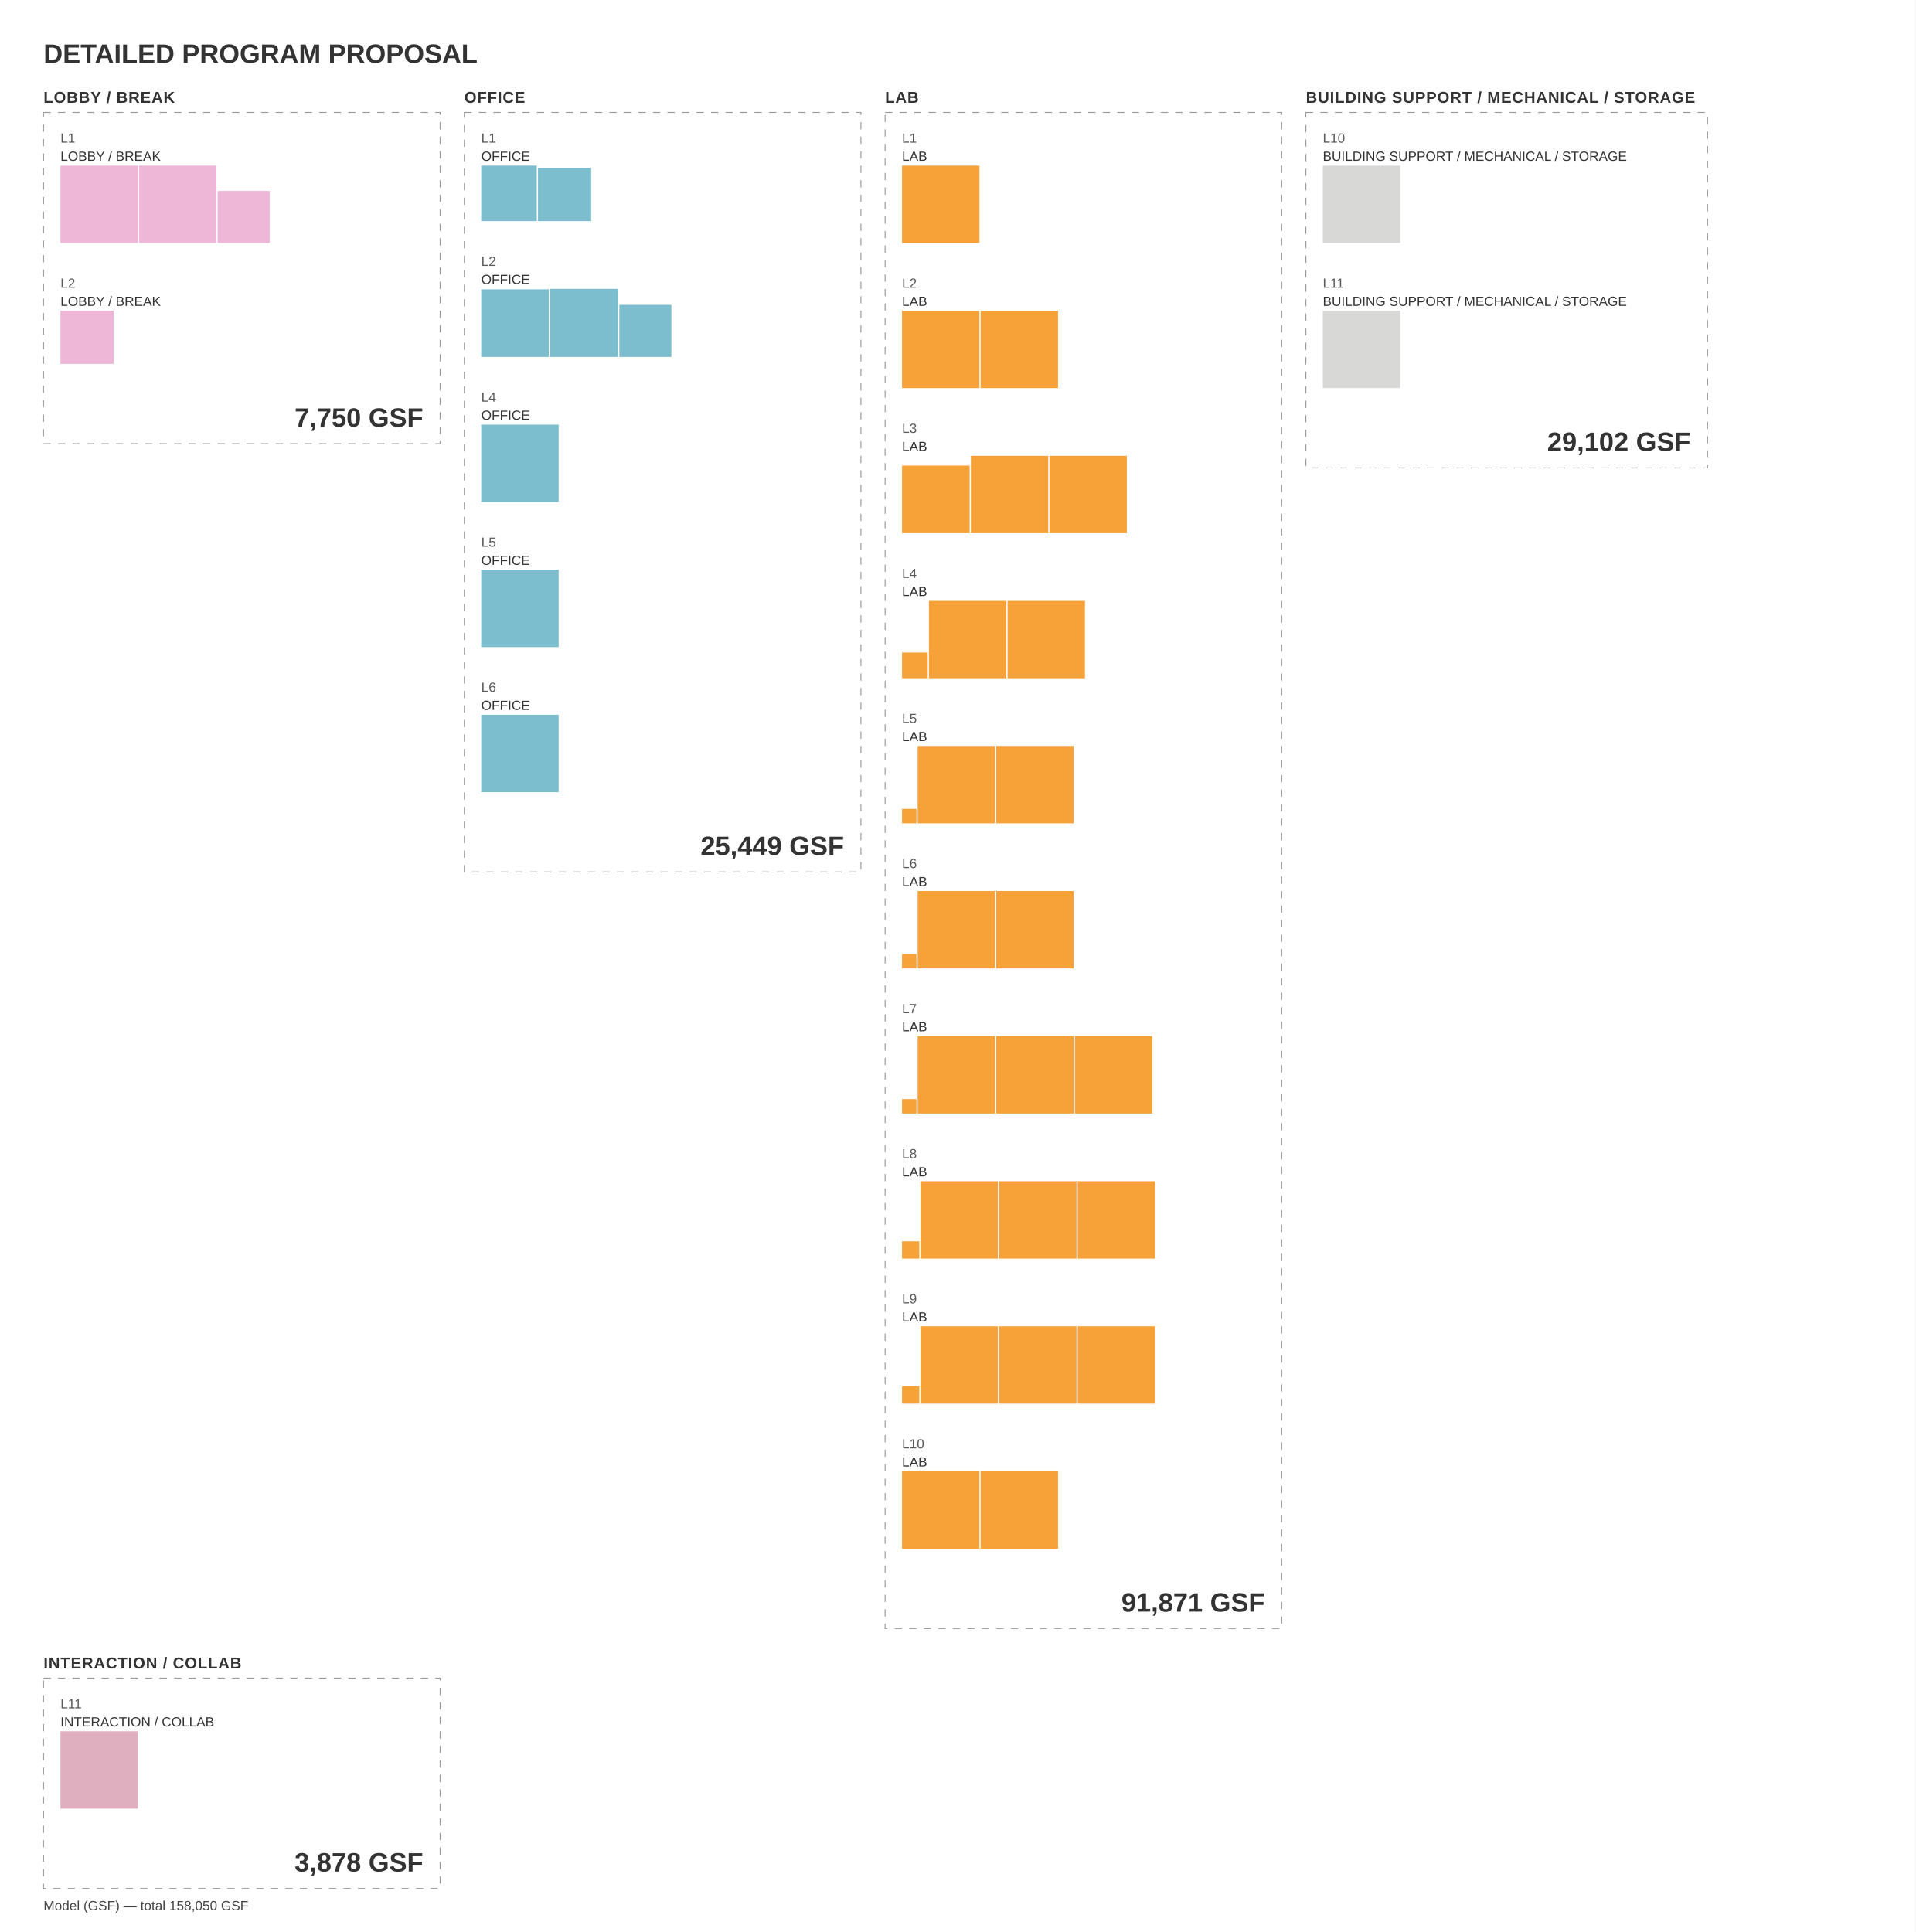
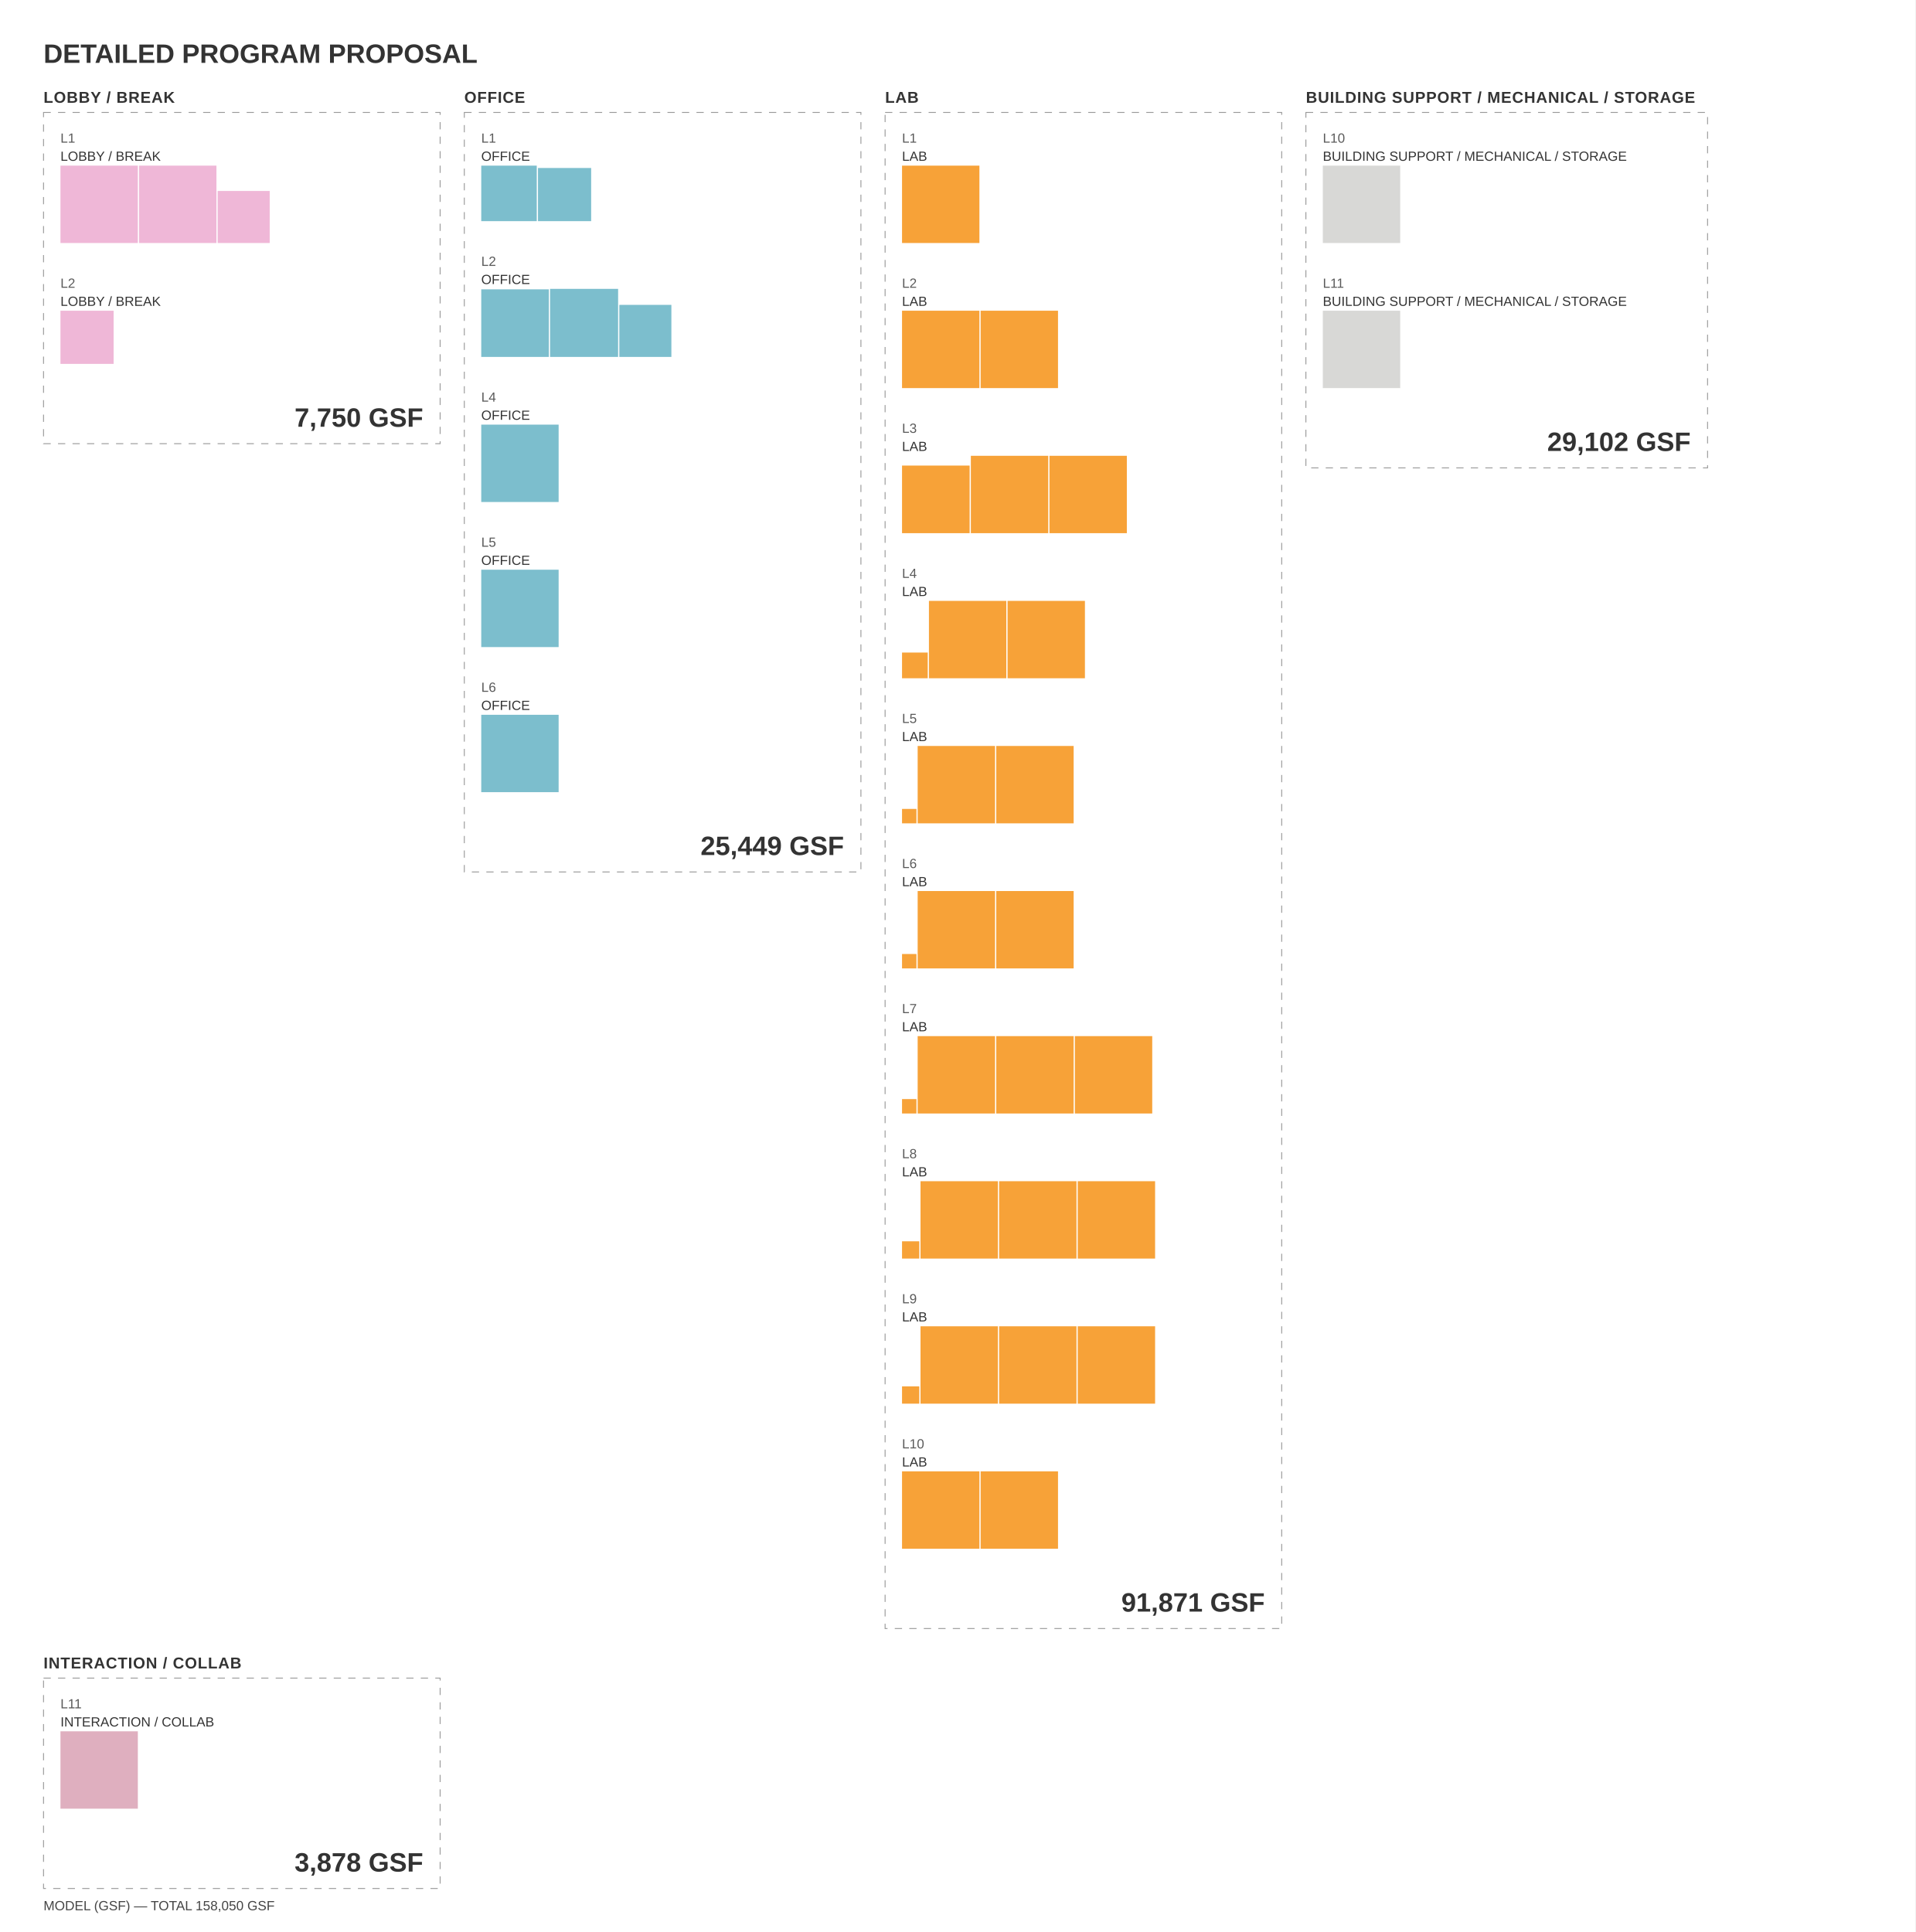
<svg xmlns="http://www.w3.org/2000/svg" width="1584" height="1598" viewBox="0 0 1584 1598">
  <rect width="100%" height="100%" fill="#FFFFFF" />
  <g id="PD_CHART_BOX">
    <path id="CHT_01_BOX" fill="none" stroke="#9A9A9A" stroke-width="0.75" stroke-dasharray="6 6" fill-rule="evenodd" d="M36,93 L364,93 L364,366.975 L36,366.975 Z" />
    <path id="CHT_02_BOX" fill="none" stroke="#9A9A9A" stroke-width="0.75" stroke-dasharray="6 6" fill-rule="evenodd" d="M384,93 L712,93 L712,721.217 L384,721.217 Z" />
    <path id="CHT_03_BOX" fill="none" stroke="#9A9A9A" stroke-width="0.75" stroke-dasharray="6 6" fill-rule="evenodd" d="M732,93 L1060,93 L1060,1347 L732,1347 Z" />
    <path id="CHT_04_BOX" fill="none" stroke="#9A9A9A" stroke-width="0.75" stroke-dasharray="6 6" fill-rule="evenodd" d="M1080,93 L1412.2,93 L1412.2,387 L1080,387 Z" />
    <path id="CHT_05_BOX" fill="none" stroke="#9A9A9A" stroke-width="0.75" stroke-dasharray="6 6" fill-rule="evenodd" d="M36,1388 L364,1388 L364,1562 L36,1562 Z" />
  </g>
  <g id="PD_CHART_BLOCKS">
    <path id="CHT_01_R02_01" fill="#EFB7D7" stroke="none" stroke-width="0" fill-rule="evenodd" d="M50,137 L114,137 L114,201 L50,201 Z" />
    <path id="CHT_01_R02_02" fill="#EFB7D7" stroke="none" stroke-width="0" fill-rule="evenodd" d="M115,137 L179,137 L179,201 L115,201 Z" />
    <path id="CHT_01_R02_03" fill="#EFB7D7" stroke="none" stroke-width="0" fill-rule="evenodd" d="M180,157.948 L223.052,157.948 L223.052,201 L180,201 Z" />
    <path id="CHT_01_R04_01" fill="#EFB7D7" stroke="none" stroke-width="0" fill-rule="evenodd" d="M50,257 L93.975,257 L93.975,300.975 L50,300.975 Z" />
    <path id="CHT_02_R02_01" fill="#7CBECD" stroke="none" stroke-width="0" fill-rule="evenodd" d="M398,137 L443.923,137 L443.923,182.923 L398,182.923 Z" />
    <path id="CHT_02_R02_02" fill="#7CBECD" stroke="none" stroke-width="0" fill-rule="evenodd" d="M444.923,138.947 L488.898,138.947 L488.898,182.923 L444.923,182.923 Z" />
    <path id="CHT_02_R04_01" fill="#7CBECD" stroke="none" stroke-width="0" fill-rule="evenodd" d="M398,239.316 L453.901,239.316 L453.901,295.217 L398,295.217 Z" />
    <path id="CHT_02_R04_02" fill="#7CBECD" stroke="none" stroke-width="0" fill-rule="evenodd" d="M454.901,238.923 L511.195,238.923 L511.195,295.217 L454.901,295.217 Z" />
    <path id="CHT_02_R04_03" fill="#7CBECD" stroke="none" stroke-width="0" fill-rule="evenodd" d="M512.195,252.165 L555.247,252.165 L555.247,295.217 L512.195,295.217 Z" />
    <path id="CHT_02_R06_01" fill="#7CBECD" stroke="none" stroke-width="0" fill-rule="evenodd" d="M398,351.217 L462,351.217 L462,415.217 L398,415.217 Z" />
    <path id="CHT_02_R08_01" fill="#7CBECD" stroke="none" stroke-width="0" fill-rule="evenodd" d="M398,471.217 L462,471.217 L462,535.217 L398,535.217 Z" />
    <path id="CHT_02_R10_01" fill="#7CBECD" stroke="none" stroke-width="0" fill-rule="evenodd" d="M398,591.217 L462,591.217 L462,655.217 L398,655.217 Z" />
    <path id="CHT_03_R02_01" fill="#F7A238" stroke="none" stroke-width="0" fill-rule="evenodd" d="M746,137 L810,137 L810,201 L746,201 Z" />
    <path id="CHT_03_R04_01" fill="#F7A238" stroke="none" stroke-width="0" fill-rule="evenodd" d="M746,257 L810,257 L810,321 L746,321 Z" />
    <path id="CHT_03_R04_02" fill="#F7A238" stroke="none" stroke-width="0" fill-rule="evenodd" d="M811,257 L875,257 L875,321 L811,321 Z" />
    <path id="CHT_03_R06_01" fill="#F7A238" stroke="none" stroke-width="0" fill-rule="evenodd" d="M746,385.08 L801.92,385.08 L801.92,441 L746,441 Z" />
    <path id="CHT_03_R06_02" fill="#F7A238" stroke="none" stroke-width="0" fill-rule="evenodd" d="M802.92,377 L866.92,377 L866.92,441 L802.92,441 Z" />
    <path id="CHT_03_R06_03" fill="#F7A238" stroke="none" stroke-width="0" fill-rule="evenodd" d="M867.92,377 L931.92,377 L931.92,441 L867.92,441 Z" />
    <path id="CHT_03_R08_01" fill="#F7A238" stroke="none" stroke-width="0" fill-rule="evenodd" d="M746,539.744 L767.256,539.744 L767.256,561 L746,561 Z" />
    <path id="CHT_03_R08_02" fill="#F7A238" stroke="none" stroke-width="0" fill-rule="evenodd" d="M768.256,497 L832.256,497 L832.256,561 L768.256,561 Z" />
    <path id="CHT_03_R08_03" fill="#F7A238" stroke="none" stroke-width="0" fill-rule="evenodd" d="M833.256,497 L897.256,497 L897.256,561 L833.256,561 Z" />
    <path id="CHT_03_R10_01" fill="#F7A238" stroke="none" stroke-width="0" fill-rule="evenodd" d="M746,669.074 L757.926,669.074 L757.926,681 L746,681 Z" />
    <path id="CHT_03_R10_02" fill="#F7A238" stroke="none" stroke-width="0" fill-rule="evenodd" d="M758.926,617 L822.926,617 L822.926,681 L758.926,681 Z" />
    <path id="CHT_03_R10_03" fill="#F7A238" stroke="none" stroke-width="0" fill-rule="evenodd" d="M823.926,617 L887.926,617 L887.926,681 L823.926,681 Z" />
    <path id="CHT_03_R12_01" fill="#F7A238" stroke="none" stroke-width="0" fill-rule="evenodd" d="M746,789.074 L757.926,789.074 L757.926,801 L746,801 Z" />
    <path id="CHT_03_R12_02" fill="#F7A238" stroke="none" stroke-width="0" fill-rule="evenodd" d="M758.926,737 L822.926,737 L822.926,801 L758.926,801 Z" />
    <path id="CHT_03_R12_03" fill="#F7A238" stroke="none" stroke-width="0" fill-rule="evenodd" d="M823.926,737 L887.926,737 L887.926,801 L823.926,801 Z" />
    <path id="CHT_03_R14_01" fill="#F7A238" stroke="none" stroke-width="0" fill-rule="evenodd" d="M746,909.074 L757.926,909.074 L757.926,921 L746,921 Z" />
    <path id="CHT_03_R14_02" fill="#F7A238" stroke="none" stroke-width="0" fill-rule="evenodd" d="M758.926,857 L822.926,857 L822.926,921 L758.926,921 Z" />
    <path id="CHT_03_R14_03" fill="#F7A238" stroke="none" stroke-width="0" fill-rule="evenodd" d="M823.926,857 L887.926,857 L887.926,921 L823.926,921 Z" />
    <path id="CHT_03_R14_04" fill="#F7A238" stroke="none" stroke-width="0" fill-rule="evenodd" d="M888.926,857 L952.926,857 L952.926,921 L888.926,921 Z" />
    <path id="CHT_03_R16_01" fill="#F7A238" stroke="none" stroke-width="0" fill-rule="evenodd" d="M746,1026.711 L760.289,1026.711 L760.289,1041 L746,1041 Z" />
    <path id="CHT_03_R16_02" fill="#F7A238" stroke="none" stroke-width="0" fill-rule="evenodd" d="M761.289,977 L825.289,977 L825.289,1041 L761.289,1041 Z" />
    <path id="CHT_03_R16_03" fill="#F7A238" stroke="none" stroke-width="0" fill-rule="evenodd" d="M826.289,977 L890.289,977 L890.289,1041 L826.289,1041 Z" />
    <path id="CHT_03_R16_04" fill="#F7A238" stroke="none" stroke-width="0" fill-rule="evenodd" d="M891.289,977 L955.289,977 L955.289,1041 L891.289,1041 Z" />
    <path id="CHT_03_R18_01" fill="#F7A238" stroke="none" stroke-width="0" fill-rule="evenodd" d="M746,1146.711 L760.289,1146.711 L760.289,1161 L746,1161 Z" />
    <path id="CHT_03_R18_02" fill="#F7A238" stroke="none" stroke-width="0" fill-rule="evenodd" d="M761.289,1097 L825.289,1097 L825.289,1161 L761.289,1161 Z" />
    <path id="CHT_03_R18_03" fill="#F7A238" stroke="none" stroke-width="0" fill-rule="evenodd" d="M826.289,1097 L890.289,1097 L890.289,1161 L826.289,1161 Z" />
    <path id="CHT_03_R18_04" fill="#F7A238" stroke="none" stroke-width="0" fill-rule="evenodd" d="M891.289,1097 L955.289,1097 L955.289,1161 L891.289,1161 Z" />
    <path id="CHT_03_R20_01" fill="#F7A238" stroke="none" stroke-width="0" fill-rule="evenodd" d="M746,1217 L810,1217 L810,1281 L746,1281 Z" />
    <path id="CHT_03_R20_02" fill="#F7A238" stroke="none" stroke-width="0" fill-rule="evenodd" d="M811,1217 L875,1217 L875,1281 L811,1281 Z" />
    <path id="CHT_04_R02_01" fill="#D8D8D6" stroke="none" stroke-width="0" fill-rule="evenodd" d="M1094,137 L1158,137 L1158,201 L1094,201 Z" />
    <path id="CHT_04_R04_01" fill="#D8D8D6" stroke="none" stroke-width="0" fill-rule="evenodd" d="M1094,257 L1158,257 L1158,321 L1094,321 Z" />
    <path id="CHT_05_R02_01" fill="#DFAFBF" stroke="none" stroke-width="0" fill-rule="evenodd" d="M50,1432 L114,1432 L114,1496 L50,1496 Z" />
  </g>
  <g id="PD_CHART_TEXT">
-     <text id="CHT_TITLE" x="36" y="52" font-family="Arial, Arial, sans-serif" font-weight="bold" font-size="22" text-anchor="start" fill="#333333">
+     <text id="CHT_TITLE" x="36" y="52" font-family="Futura PT, Futura, Arial, sans-serif" font-weight="bold" font-size="22" text-anchor="start" fill="#333333">
      <tspan x="36" dy="0">DETAILED PROGRAM PROPOSAL</tspan>
    </text>
-     <text id="CHT_01_TITLE" x="36" y="85" font-family="Arial, Arial, sans-serif" font-weight="bold" font-size="13" text-anchor="start" fill="#333333" letter-spacing="0.52">
+     <text id="CHT_01_TITLE" x="36" y="85" font-family="Futura PT, Futura, Arial, sans-serif" font-weight="bold" font-size="13" text-anchor="start" fill="#333333" letter-spacing="0.52">
      <tspan x="36" dy="0">LOBBY / BREAK</tspan>
    </text>
-     <text id="CHT_01_G01" x="50" y="118" font-family="Arial, Arial, sans-serif" font-weight="normal" font-size="11" text-anchor="start" fill="#5A5A5A">
+     <text id="CHT_01_G01" x="50" y="118" font-family="Futura PT, Futura, Arial, sans-serif" font-weight="normal" font-size="11" text-anchor="start" fill="#5A5A5A">
      <tspan x="50" dy="0">L1</tspan>
    </text>
-     <text id="CHT_01_R02_LBL" x="50" y="133" font-family="Arial, Arial, sans-serif" font-weight="normal" font-size="11" text-anchor="start" fill="#333333">
+     <text id="CHT_01_R02_LBL" x="50" y="133" font-family="Futura PT, Futura, Arial, sans-serif" font-weight="normal" font-size="11" text-anchor="start" fill="#333333">
      <tspan x="50" dy="0">LOBBY / BREAK</tspan>
    </text>
-     <text id="CHT_01_G03" x="50" y="238" font-family="Arial, Arial, sans-serif" font-weight="normal" font-size="11" text-anchor="start" fill="#5A5A5A">
+     <text id="CHT_01_G03" x="50" y="238" font-family="Futura PT, Futura, Arial, sans-serif" font-weight="normal" font-size="11" text-anchor="start" fill="#5A5A5A">
      <tspan x="50" dy="0">L2</tspan>
    </text>
-     <text id="CHT_01_R04_LBL" x="50" y="253" font-family="Arial, Arial, sans-serif" font-weight="normal" font-size="11" text-anchor="start" fill="#333333">
+     <text id="CHT_01_R04_LBL" x="50" y="253" font-family="Futura PT, Futura, Arial, sans-serif" font-weight="normal" font-size="11" text-anchor="start" fill="#333333">
      <tspan x="50" dy="0">LOBBY / BREAK</tspan>
    </text>
-     <text id="CHT_01_TOTAL" x="350" y="352.975" font-family="Arial, Arial, sans-serif" font-weight="bold" font-size="22" text-anchor="end" fill="#333333">
+     <text id="CHT_01_TOTAL" x="350" y="352.975" font-family="Futura PT, Futura, Arial, sans-serif" font-weight="bold" font-size="22" text-anchor="end" fill="#333333">
      <tspan x="350" dy="0">7,750 GSF</tspan>
    </text>
-     <text id="CHT_02_TITLE" x="384" y="85" font-family="Arial, Arial, sans-serif" font-weight="bold" font-size="13" text-anchor="start" fill="#333333" letter-spacing="0.52">
+     <text id="CHT_02_TITLE" x="384" y="85" font-family="Futura PT, Futura, Arial, sans-serif" font-weight="bold" font-size="13" text-anchor="start" fill="#333333" letter-spacing="0.52">
      <tspan x="384" dy="0">OFFICE</tspan>
    </text>
-     <text id="CHT_02_G01" x="398" y="118" font-family="Arial, Arial, sans-serif" font-weight="normal" font-size="11" text-anchor="start" fill="#5A5A5A">
+     <text id="CHT_02_G01" x="398" y="118" font-family="Futura PT, Futura, Arial, sans-serif" font-weight="normal" font-size="11" text-anchor="start" fill="#5A5A5A">
      <tspan x="398" dy="0">L1</tspan>
    </text>
-     <text id="CHT_02_R02_LBL" x="398" y="133" font-family="Arial, Arial, sans-serif" font-weight="normal" font-size="11" text-anchor="start" fill="#333333">
-       <tspan x="398" dy="0">OFFICE</tspan>
-     </text>
-     <text id="CHT_02_G03" x="398" y="219.923" font-family="Arial, Arial, sans-serif" font-weight="normal" font-size="11" text-anchor="start" fill="#5A5A5A">
+     <text id="CHT_02_R02_LBL" x="398" y="133" font-family="Futura PT, Futura, Arial, sans-serif" font-weight="normal" font-size="11" text-anchor="start" fill="#333333">
+       <tspan x="398" dy="0">OFFICE</tspan>
+     </text>
+     <text id="CHT_02_G03" x="398" y="219.923" font-family="Futura PT, Futura, Arial, sans-serif" font-weight="normal" font-size="11" text-anchor="start" fill="#5A5A5A">
      <tspan x="398" dy="0">L2</tspan>
    </text>
-     <text id="CHT_02_R04_LBL" x="398" y="234.923" font-family="Arial, Arial, sans-serif" font-weight="normal" font-size="11" text-anchor="start" fill="#333333">
-       <tspan x="398" dy="0">OFFICE</tspan>
-     </text>
-     <text id="CHT_02_G05" x="398" y="332.217" font-family="Arial, Arial, sans-serif" font-weight="normal" font-size="11" text-anchor="start" fill="#5A5A5A">
+     <text id="CHT_02_R04_LBL" x="398" y="234.923" font-family="Futura PT, Futura, Arial, sans-serif" font-weight="normal" font-size="11" text-anchor="start" fill="#333333">
+       <tspan x="398" dy="0">OFFICE</tspan>
+     </text>
+     <text id="CHT_02_G05" x="398" y="332.217" font-family="Futura PT, Futura, Arial, sans-serif" font-weight="normal" font-size="11" text-anchor="start" fill="#5A5A5A">
      <tspan x="398" dy="0">L4</tspan>
    </text>
-     <text id="CHT_02_R06_LBL" x="398" y="347.217" font-family="Arial, Arial, sans-serif" font-weight="normal" font-size="11" text-anchor="start" fill="#333333">
-       <tspan x="398" dy="0">OFFICE</tspan>
-     </text>
-     <text id="CHT_02_G07" x="398" y="452.217" font-family="Arial, Arial, sans-serif" font-weight="normal" font-size="11" text-anchor="start" fill="#5A5A5A">
+     <text id="CHT_02_R06_LBL" x="398" y="347.217" font-family="Futura PT, Futura, Arial, sans-serif" font-weight="normal" font-size="11" text-anchor="start" fill="#333333">
+       <tspan x="398" dy="0">OFFICE</tspan>
+     </text>
+     <text id="CHT_02_G07" x="398" y="452.217" font-family="Futura PT, Futura, Arial, sans-serif" font-weight="normal" font-size="11" text-anchor="start" fill="#5A5A5A">
      <tspan x="398" dy="0">L5</tspan>
    </text>
-     <text id="CHT_02_R08_LBL" x="398" y="467.217" font-family="Arial, Arial, sans-serif" font-weight="normal" font-size="11" text-anchor="start" fill="#333333">
-       <tspan x="398" dy="0">OFFICE</tspan>
-     </text>
-     <text id="CHT_02_G09" x="398" y="572.217" font-family="Arial, Arial, sans-serif" font-weight="normal" font-size="11" text-anchor="start" fill="#5A5A5A">
+     <text id="CHT_02_R08_LBL" x="398" y="467.217" font-family="Futura PT, Futura, Arial, sans-serif" font-weight="normal" font-size="11" text-anchor="start" fill="#333333">
+       <tspan x="398" dy="0">OFFICE</tspan>
+     </text>
+     <text id="CHT_02_G09" x="398" y="572.217" font-family="Futura PT, Futura, Arial, sans-serif" font-weight="normal" font-size="11" text-anchor="start" fill="#5A5A5A">
      <tspan x="398" dy="0">L6</tspan>
    </text>
-     <text id="CHT_02_R10_LBL" x="398" y="587.217" font-family="Arial, Arial, sans-serif" font-weight="normal" font-size="11" text-anchor="start" fill="#333333">
-       <tspan x="398" dy="0">OFFICE</tspan>
-     </text>
-     <text id="CHT_02_TOTAL" x="698" y="707.217" font-family="Arial, Arial, sans-serif" font-weight="bold" font-size="22" text-anchor="end" fill="#333333">
+     <text id="CHT_02_R10_LBL" x="398" y="587.217" font-family="Futura PT, Futura, Arial, sans-serif" font-weight="normal" font-size="11" text-anchor="start" fill="#333333">
+       <tspan x="398" dy="0">OFFICE</tspan>
+     </text>
+     <text id="CHT_02_TOTAL" x="698" y="707.217" font-family="Futura PT, Futura, Arial, sans-serif" font-weight="bold" font-size="22" text-anchor="end" fill="#333333">
      <tspan x="698" dy="0">25,449 GSF</tspan>
    </text>
-     <text id="CHT_03_TITLE" x="732" y="85" font-family="Arial, Arial, sans-serif" font-weight="bold" font-size="13" text-anchor="start" fill="#333333" letter-spacing="0.52">
+     <text id="CHT_03_TITLE" x="732" y="85" font-family="Futura PT, Futura, Arial, sans-serif" font-weight="bold" font-size="13" text-anchor="start" fill="#333333" letter-spacing="0.52">
      <tspan x="732" dy="0">LAB</tspan>
    </text>
-     <text id="CHT_03_G01" x="746" y="118" font-family="Arial, Arial, sans-serif" font-weight="normal" font-size="11" text-anchor="start" fill="#5A5A5A">
+     <text id="CHT_03_G01" x="746" y="118" font-family="Futura PT, Futura, Arial, sans-serif" font-weight="normal" font-size="11" text-anchor="start" fill="#5A5A5A">
      <tspan x="746" dy="0">L1</tspan>
    </text>
-     <text id="CHT_03_R02_LBL" x="746" y="133" font-family="Arial, Arial, sans-serif" font-weight="normal" font-size="11" text-anchor="start" fill="#333333">
-       <tspan x="746" dy="0">LAB</tspan>
-     </text>
-     <text id="CHT_03_G03" x="746" y="238" font-family="Arial, Arial, sans-serif" font-weight="normal" font-size="11" text-anchor="start" fill="#5A5A5A">
+     <text id="CHT_03_R02_LBL" x="746" y="133" font-family="Futura PT, Futura, Arial, sans-serif" font-weight="normal" font-size="11" text-anchor="start" fill="#333333">
+       <tspan x="746" dy="0">LAB</tspan>
+     </text>
+     <text id="CHT_03_G03" x="746" y="238" font-family="Futura PT, Futura, Arial, sans-serif" font-weight="normal" font-size="11" text-anchor="start" fill="#5A5A5A">
      <tspan x="746" dy="0">L2</tspan>
    </text>
-     <text id="CHT_03_R04_LBL" x="746" y="253" font-family="Arial, Arial, sans-serif" font-weight="normal" font-size="11" text-anchor="start" fill="#333333">
-       <tspan x="746" dy="0">LAB</tspan>
-     </text>
-     <text id="CHT_03_G05" x="746" y="358" font-family="Arial, Arial, sans-serif" font-weight="normal" font-size="11" text-anchor="start" fill="#5A5A5A">
+     <text id="CHT_03_R04_LBL" x="746" y="253" font-family="Futura PT, Futura, Arial, sans-serif" font-weight="normal" font-size="11" text-anchor="start" fill="#333333">
+       <tspan x="746" dy="0">LAB</tspan>
+     </text>
+     <text id="CHT_03_G05" x="746" y="358" font-family="Futura PT, Futura, Arial, sans-serif" font-weight="normal" font-size="11" text-anchor="start" fill="#5A5A5A">
      <tspan x="746" dy="0">L3</tspan>
    </text>
-     <text id="CHT_03_R06_LBL" x="746" y="373" font-family="Arial, Arial, sans-serif" font-weight="normal" font-size="11" text-anchor="start" fill="#333333">
-       <tspan x="746" dy="0">LAB</tspan>
-     </text>
-     <text id="CHT_03_G07" x="746" y="478" font-family="Arial, Arial, sans-serif" font-weight="normal" font-size="11" text-anchor="start" fill="#5A5A5A">
+     <text id="CHT_03_R06_LBL" x="746" y="373" font-family="Futura PT, Futura, Arial, sans-serif" font-weight="normal" font-size="11" text-anchor="start" fill="#333333">
+       <tspan x="746" dy="0">LAB</tspan>
+     </text>
+     <text id="CHT_03_G07" x="746" y="478" font-family="Futura PT, Futura, Arial, sans-serif" font-weight="normal" font-size="11" text-anchor="start" fill="#5A5A5A">
      <tspan x="746" dy="0">L4</tspan>
    </text>
-     <text id="CHT_03_R08_LBL" x="746" y="493" font-family="Arial, Arial, sans-serif" font-weight="normal" font-size="11" text-anchor="start" fill="#333333">
-       <tspan x="746" dy="0">LAB</tspan>
-     </text>
-     <text id="CHT_03_G09" x="746" y="598" font-family="Arial, Arial, sans-serif" font-weight="normal" font-size="11" text-anchor="start" fill="#5A5A5A">
+     <text id="CHT_03_R08_LBL" x="746" y="493" font-family="Futura PT, Futura, Arial, sans-serif" font-weight="normal" font-size="11" text-anchor="start" fill="#333333">
+       <tspan x="746" dy="0">LAB</tspan>
+     </text>
+     <text id="CHT_03_G09" x="746" y="598" font-family="Futura PT, Futura, Arial, sans-serif" font-weight="normal" font-size="11" text-anchor="start" fill="#5A5A5A">
      <tspan x="746" dy="0">L5</tspan>
    </text>
-     <text id="CHT_03_R10_LBL" x="746" y="613" font-family="Arial, Arial, sans-serif" font-weight="normal" font-size="11" text-anchor="start" fill="#333333">
-       <tspan x="746" dy="0">LAB</tspan>
-     </text>
-     <text id="CHT_03_G11" x="746" y="718" font-family="Arial, Arial, sans-serif" font-weight="normal" font-size="11" text-anchor="start" fill="#5A5A5A">
+     <text id="CHT_03_R10_LBL" x="746" y="613" font-family="Futura PT, Futura, Arial, sans-serif" font-weight="normal" font-size="11" text-anchor="start" fill="#333333">
+       <tspan x="746" dy="0">LAB</tspan>
+     </text>
+     <text id="CHT_03_G11" x="746" y="718" font-family="Futura PT, Futura, Arial, sans-serif" font-weight="normal" font-size="11" text-anchor="start" fill="#5A5A5A">
      <tspan x="746" dy="0">L6</tspan>
    </text>
-     <text id="CHT_03_R12_LBL" x="746" y="733" font-family="Arial, Arial, sans-serif" font-weight="normal" font-size="11" text-anchor="start" fill="#333333">
-       <tspan x="746" dy="0">LAB</tspan>
-     </text>
-     <text id="CHT_03_G13" x="746" y="838" font-family="Arial, Arial, sans-serif" font-weight="normal" font-size="11" text-anchor="start" fill="#5A5A5A">
+     <text id="CHT_03_R12_LBL" x="746" y="733" font-family="Futura PT, Futura, Arial, sans-serif" font-weight="normal" font-size="11" text-anchor="start" fill="#333333">
+       <tspan x="746" dy="0">LAB</tspan>
+     </text>
+     <text id="CHT_03_G13" x="746" y="838" font-family="Futura PT, Futura, Arial, sans-serif" font-weight="normal" font-size="11" text-anchor="start" fill="#5A5A5A">
      <tspan x="746" dy="0">L7</tspan>
    </text>
-     <text id="CHT_03_R14_LBL" x="746" y="853" font-family="Arial, Arial, sans-serif" font-weight="normal" font-size="11" text-anchor="start" fill="#333333">
-       <tspan x="746" dy="0">LAB</tspan>
-     </text>
-     <text id="CHT_03_G15" x="746" y="958" font-family="Arial, Arial, sans-serif" font-weight="normal" font-size="11" text-anchor="start" fill="#5A5A5A">
+     <text id="CHT_03_R14_LBL" x="746" y="853" font-family="Futura PT, Futura, Arial, sans-serif" font-weight="normal" font-size="11" text-anchor="start" fill="#333333">
+       <tspan x="746" dy="0">LAB</tspan>
+     </text>
+     <text id="CHT_03_G15" x="746" y="958" font-family="Futura PT, Futura, Arial, sans-serif" font-weight="normal" font-size="11" text-anchor="start" fill="#5A5A5A">
      <tspan x="746" dy="0">L8</tspan>
    </text>
-     <text id="CHT_03_R16_LBL" x="746" y="973" font-family="Arial, Arial, sans-serif" font-weight="normal" font-size="11" text-anchor="start" fill="#333333">
-       <tspan x="746" dy="0">LAB</tspan>
-     </text>
-     <text id="CHT_03_G17" x="746" y="1078" font-family="Arial, Arial, sans-serif" font-weight="normal" font-size="11" text-anchor="start" fill="#5A5A5A">
+     <text id="CHT_03_R16_LBL" x="746" y="973" font-family="Futura PT, Futura, Arial, sans-serif" font-weight="normal" font-size="11" text-anchor="start" fill="#333333">
+       <tspan x="746" dy="0">LAB</tspan>
+     </text>
+     <text id="CHT_03_G17" x="746" y="1078" font-family="Futura PT, Futura, Arial, sans-serif" font-weight="normal" font-size="11" text-anchor="start" fill="#5A5A5A">
      <tspan x="746" dy="0">L9</tspan>
    </text>
-     <text id="CHT_03_R18_LBL" x="746" y="1093" font-family="Arial, Arial, sans-serif" font-weight="normal" font-size="11" text-anchor="start" fill="#333333">
-       <tspan x="746" dy="0">LAB</tspan>
-     </text>
-     <text id="CHT_03_G19" x="746" y="1198" font-family="Arial, Arial, sans-serif" font-weight="normal" font-size="11" text-anchor="start" fill="#5A5A5A">
+     <text id="CHT_03_R18_LBL" x="746" y="1093" font-family="Futura PT, Futura, Arial, sans-serif" font-weight="normal" font-size="11" text-anchor="start" fill="#333333">
+       <tspan x="746" dy="0">LAB</tspan>
+     </text>
+     <text id="CHT_03_G19" x="746" y="1198" font-family="Futura PT, Futura, Arial, sans-serif" font-weight="normal" font-size="11" text-anchor="start" fill="#5A5A5A">
      <tspan x="746" dy="0">L10</tspan>
    </text>
-     <text id="CHT_03_R20_LBL" x="746" y="1213" font-family="Arial, Arial, sans-serif" font-weight="normal" font-size="11" text-anchor="start" fill="#333333">
-       <tspan x="746" dy="0">LAB</tspan>
-     </text>
-     <text id="CHT_03_TOTAL" x="1046" y="1333" font-family="Arial, Arial, sans-serif" font-weight="bold" font-size="22" text-anchor="end" fill="#333333">
+     <text id="CHT_03_R20_LBL" x="746" y="1213" font-family="Futura PT, Futura, Arial, sans-serif" font-weight="normal" font-size="11" text-anchor="start" fill="#333333">
+       <tspan x="746" dy="0">LAB</tspan>
+     </text>
+     <text id="CHT_03_TOTAL" x="1046" y="1333" font-family="Futura PT, Futura, Arial, sans-serif" font-weight="bold" font-size="22" text-anchor="end" fill="#333333">
      <tspan x="1046" dy="0">91,871 GSF</tspan>
    </text>
-     <text id="CHT_04_TITLE" x="1080" y="85" font-family="Arial, Arial, sans-serif" font-weight="bold" font-size="13" text-anchor="start" fill="#333333" letter-spacing="0.52">
+     <text id="CHT_04_TITLE" x="1080" y="85" font-family="Futura PT, Futura, Arial, sans-serif" font-weight="bold" font-size="13" text-anchor="start" fill="#333333" letter-spacing="0.52">
      <tspan x="1080" dy="0">BUILDING SUPPORT / MECHANICAL / STORAGE</tspan>
    </text>
-     <text id="CHT_04_G01" x="1094" y="118" font-family="Arial, Arial, sans-serif" font-weight="normal" font-size="11" text-anchor="start" fill="#5A5A5A">
+     <text id="CHT_04_G01" x="1094" y="118" font-family="Futura PT, Futura, Arial, sans-serif" font-weight="normal" font-size="11" text-anchor="start" fill="#5A5A5A">
      <tspan x="1094" dy="0">L10</tspan>
    </text>
-     <text id="CHT_04_R02_LBL" x="1094" y="133" font-family="Arial, Arial, sans-serif" font-weight="normal" font-size="11" text-anchor="start" fill="#333333">
+     <text id="CHT_04_R02_LBL" x="1094" y="133" font-family="Futura PT, Futura, Arial, sans-serif" font-weight="normal" font-size="11" text-anchor="start" fill="#333333">
      <tspan x="1094" dy="0">BUILDING SUPPORT / MECHANICAL / STORAGE</tspan>
    </text>
-     <text id="CHT_04_G03" x="1094" y="238" font-family="Arial, Arial, sans-serif" font-weight="normal" font-size="11" text-anchor="start" fill="#5A5A5A">
+     <text id="CHT_04_G03" x="1094" y="238" font-family="Futura PT, Futura, Arial, sans-serif" font-weight="normal" font-size="11" text-anchor="start" fill="#5A5A5A">
      <tspan x="1094" dy="0">L11</tspan>
    </text>
-     <text id="CHT_04_R04_LBL" x="1094" y="253" font-family="Arial, Arial, sans-serif" font-weight="normal" font-size="11" text-anchor="start" fill="#333333">
+     <text id="CHT_04_R04_LBL" x="1094" y="253" font-family="Futura PT, Futura, Arial, sans-serif" font-weight="normal" font-size="11" text-anchor="start" fill="#333333">
      <tspan x="1094" dy="0">BUILDING SUPPORT / MECHANICAL / STORAGE</tspan>
    </text>
-     <text id="CHT_04_TOTAL" x="1398.2" y="373" font-family="Arial, Arial, sans-serif" font-weight="bold" font-size="22" text-anchor="end" fill="#333333">
+     <text id="CHT_04_TOTAL" x="1398.2" y="373" font-family="Futura PT, Futura, Arial, sans-serif" font-weight="bold" font-size="22" text-anchor="end" fill="#333333">
      <tspan x="1398.2" dy="0">29,102 GSF</tspan>
    </text>
-     <text id="CHT_05_TITLE" x="36" y="1380" font-family="Arial, Arial, sans-serif" font-weight="bold" font-size="13" text-anchor="start" fill="#333333" letter-spacing="0.52">
+     <text id="CHT_05_TITLE" x="36" y="1380" font-family="Futura PT, Futura, Arial, sans-serif" font-weight="bold" font-size="13" text-anchor="start" fill="#333333" letter-spacing="0.52">
      <tspan x="36" dy="0">INTERACTION / COLLAB</tspan>
    </text>
-     <text id="CHT_05_G01" x="50" y="1413" font-family="Arial, Arial, sans-serif" font-weight="normal" font-size="11" text-anchor="start" fill="#5A5A5A">
+     <text id="CHT_05_G01" x="50" y="1413" font-family="Futura PT, Futura, Arial, sans-serif" font-weight="normal" font-size="11" text-anchor="start" fill="#5A5A5A">
      <tspan x="50" dy="0">L11</tspan>
    </text>
-     <text id="CHT_05_R02_LBL" x="50" y="1428" font-family="Arial, Arial, sans-serif" font-weight="normal" font-size="11" text-anchor="start" fill="#333333">
+     <text id="CHT_05_R02_LBL" x="50" y="1428" font-family="Futura PT, Futura, Arial, sans-serif" font-weight="normal" font-size="11" text-anchor="start" fill="#333333">
      <tspan x="50" dy="0">INTERACTION / COLLAB</tspan>
    </text>
-     <text id="CHT_05_TOTAL" x="350" y="1548" font-family="Arial, Arial, sans-serif" font-weight="bold" font-size="22" text-anchor="end" fill="#333333">
+     <text id="CHT_05_TOTAL" x="350" y="1548" font-family="Futura PT, Futura, Arial, sans-serif" font-weight="bold" font-size="22" text-anchor="end" fill="#333333">
      <tspan x="350" dy="0">3,878 GSF</tspan>
    </text>
-     <text id="CHT_SOURCE" x="36" y="1580" font-family="Arial, Arial, sans-serif" font-weight="normal" font-size="11" text-anchor="start" fill="#444444">
-       <tspan x="36" dy="0">Model (GSF) — total 158,050 GSF</tspan>
+     <text id="CHT_SOURCE" x="36" y="1580" font-family="Futura PT, Futura, Arial, sans-serif" font-weight="normal" font-size="11" text-anchor="start" fill="#444444">
+       <tspan x="36" dy="0">MODEL (GSF) — TOTAL 158,050 GSF</tspan>
    </text>
  </g>
</svg>
